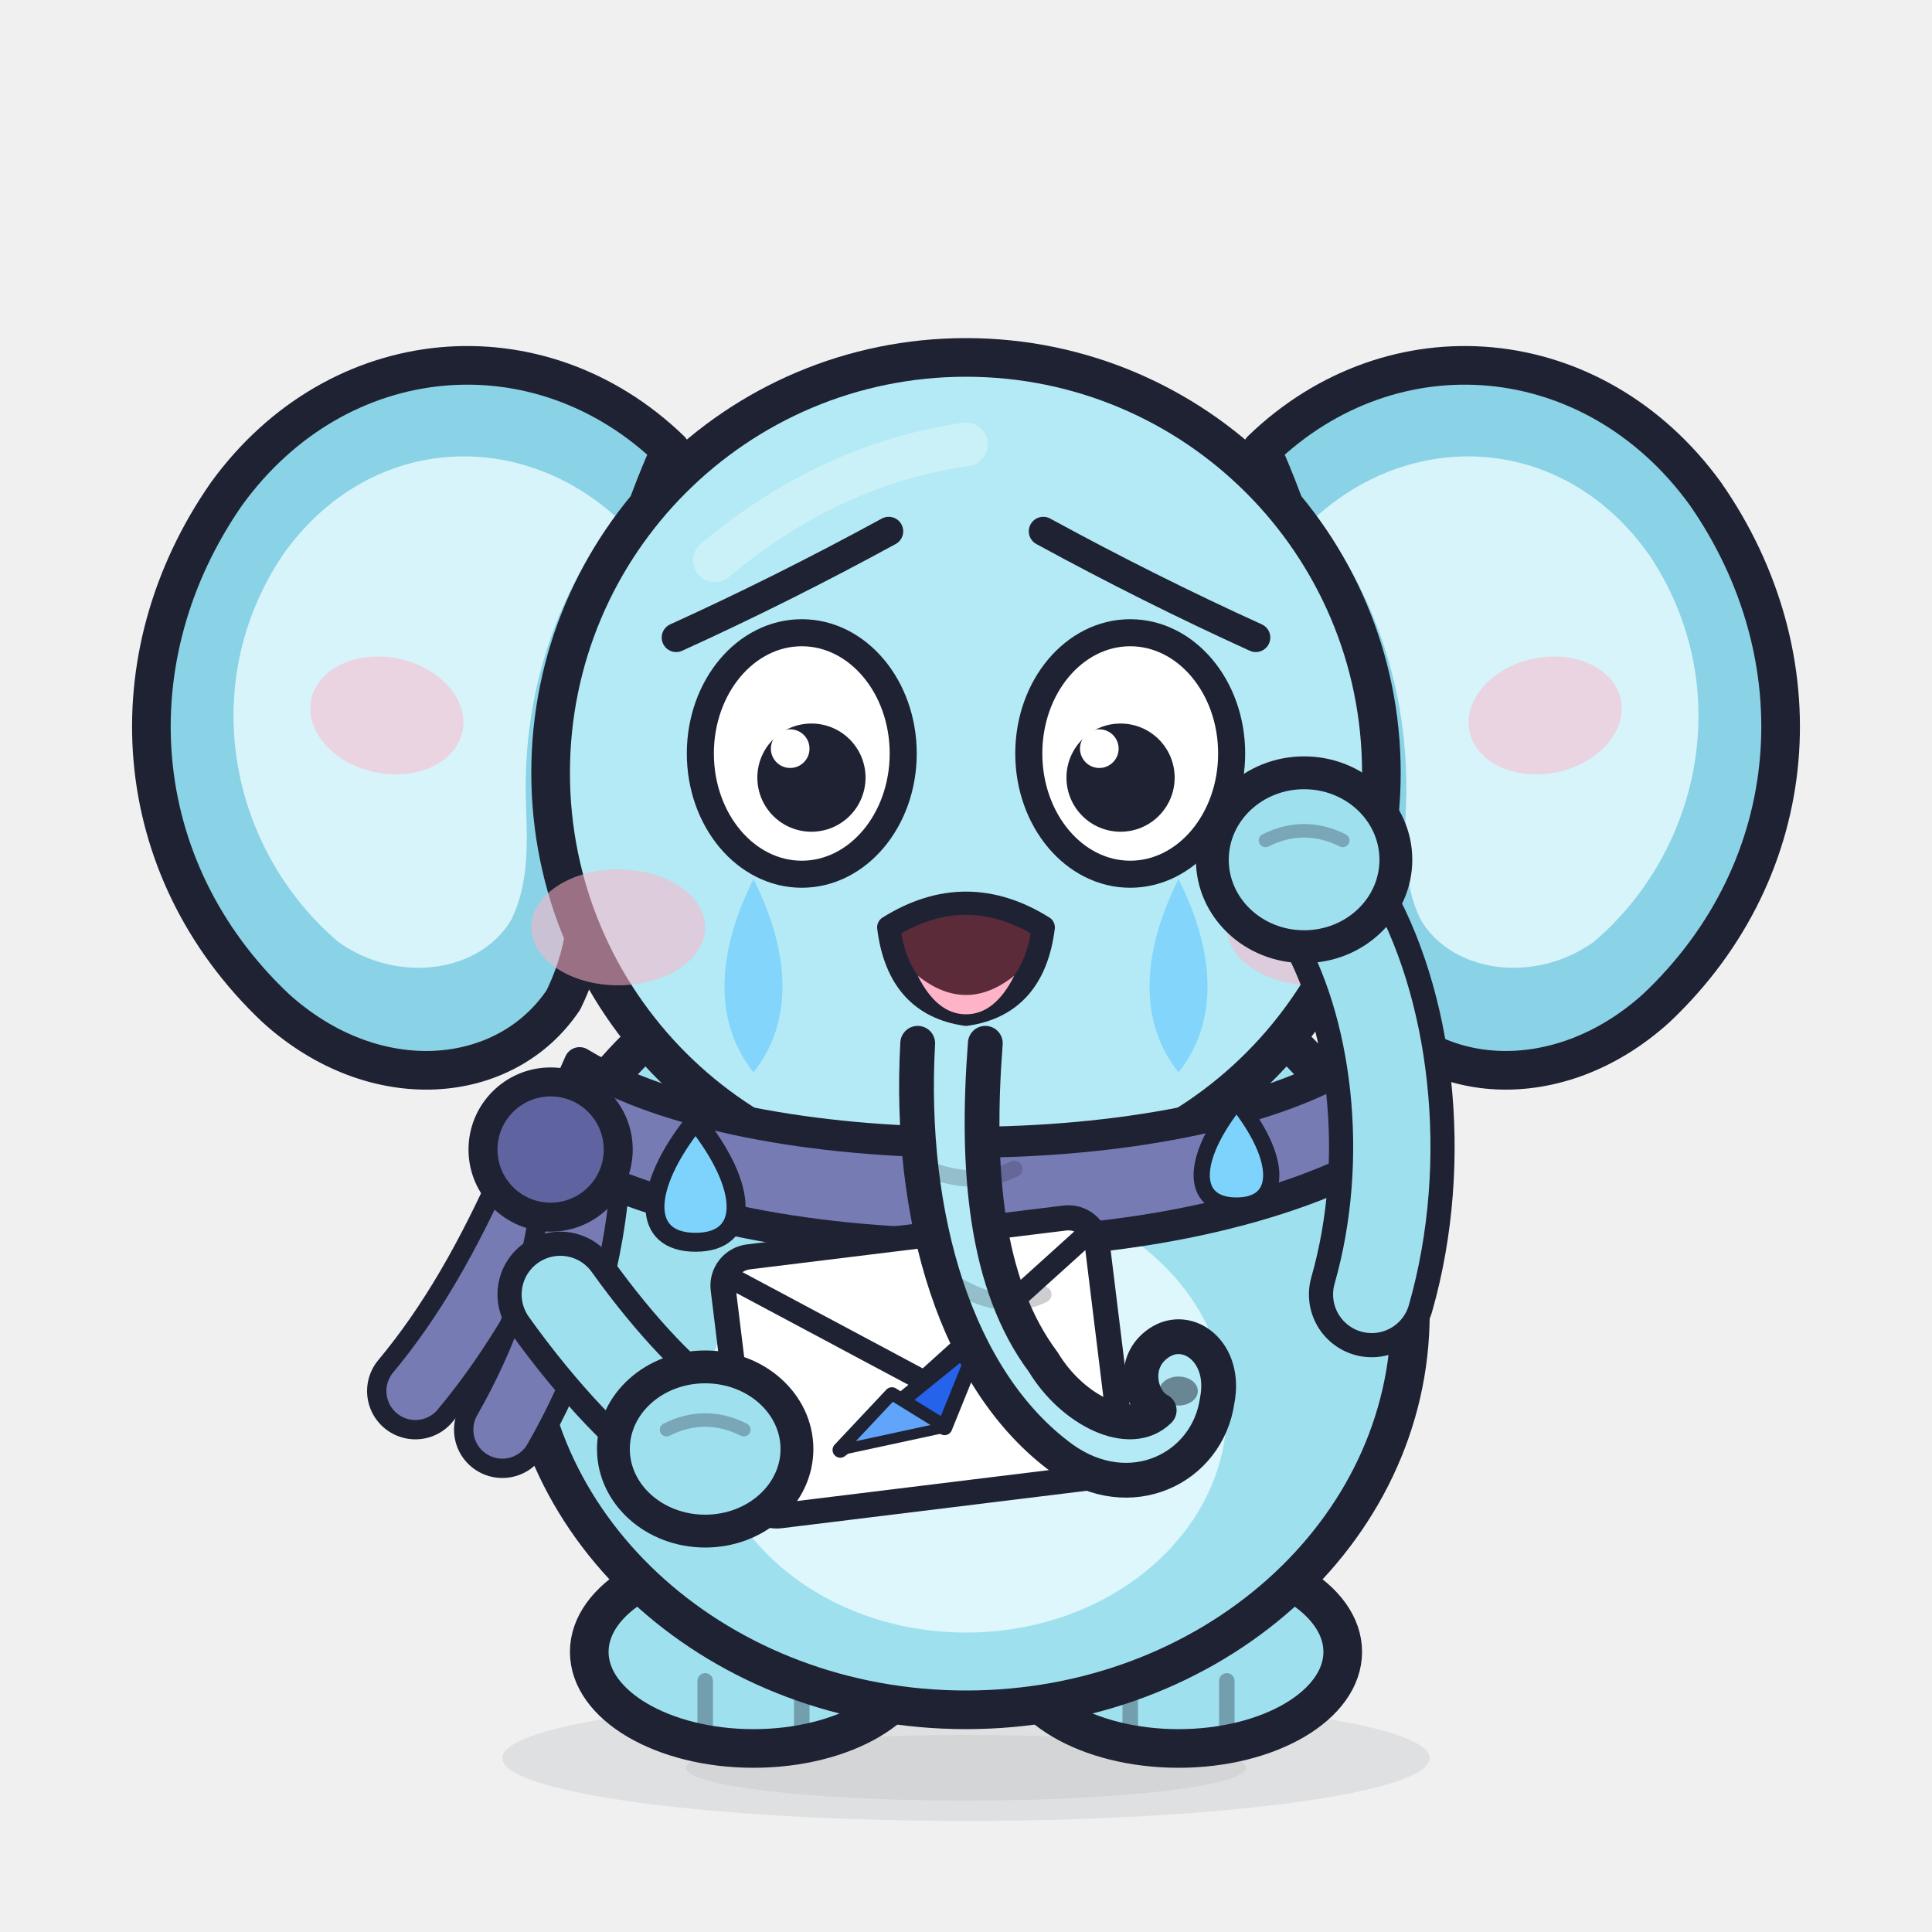
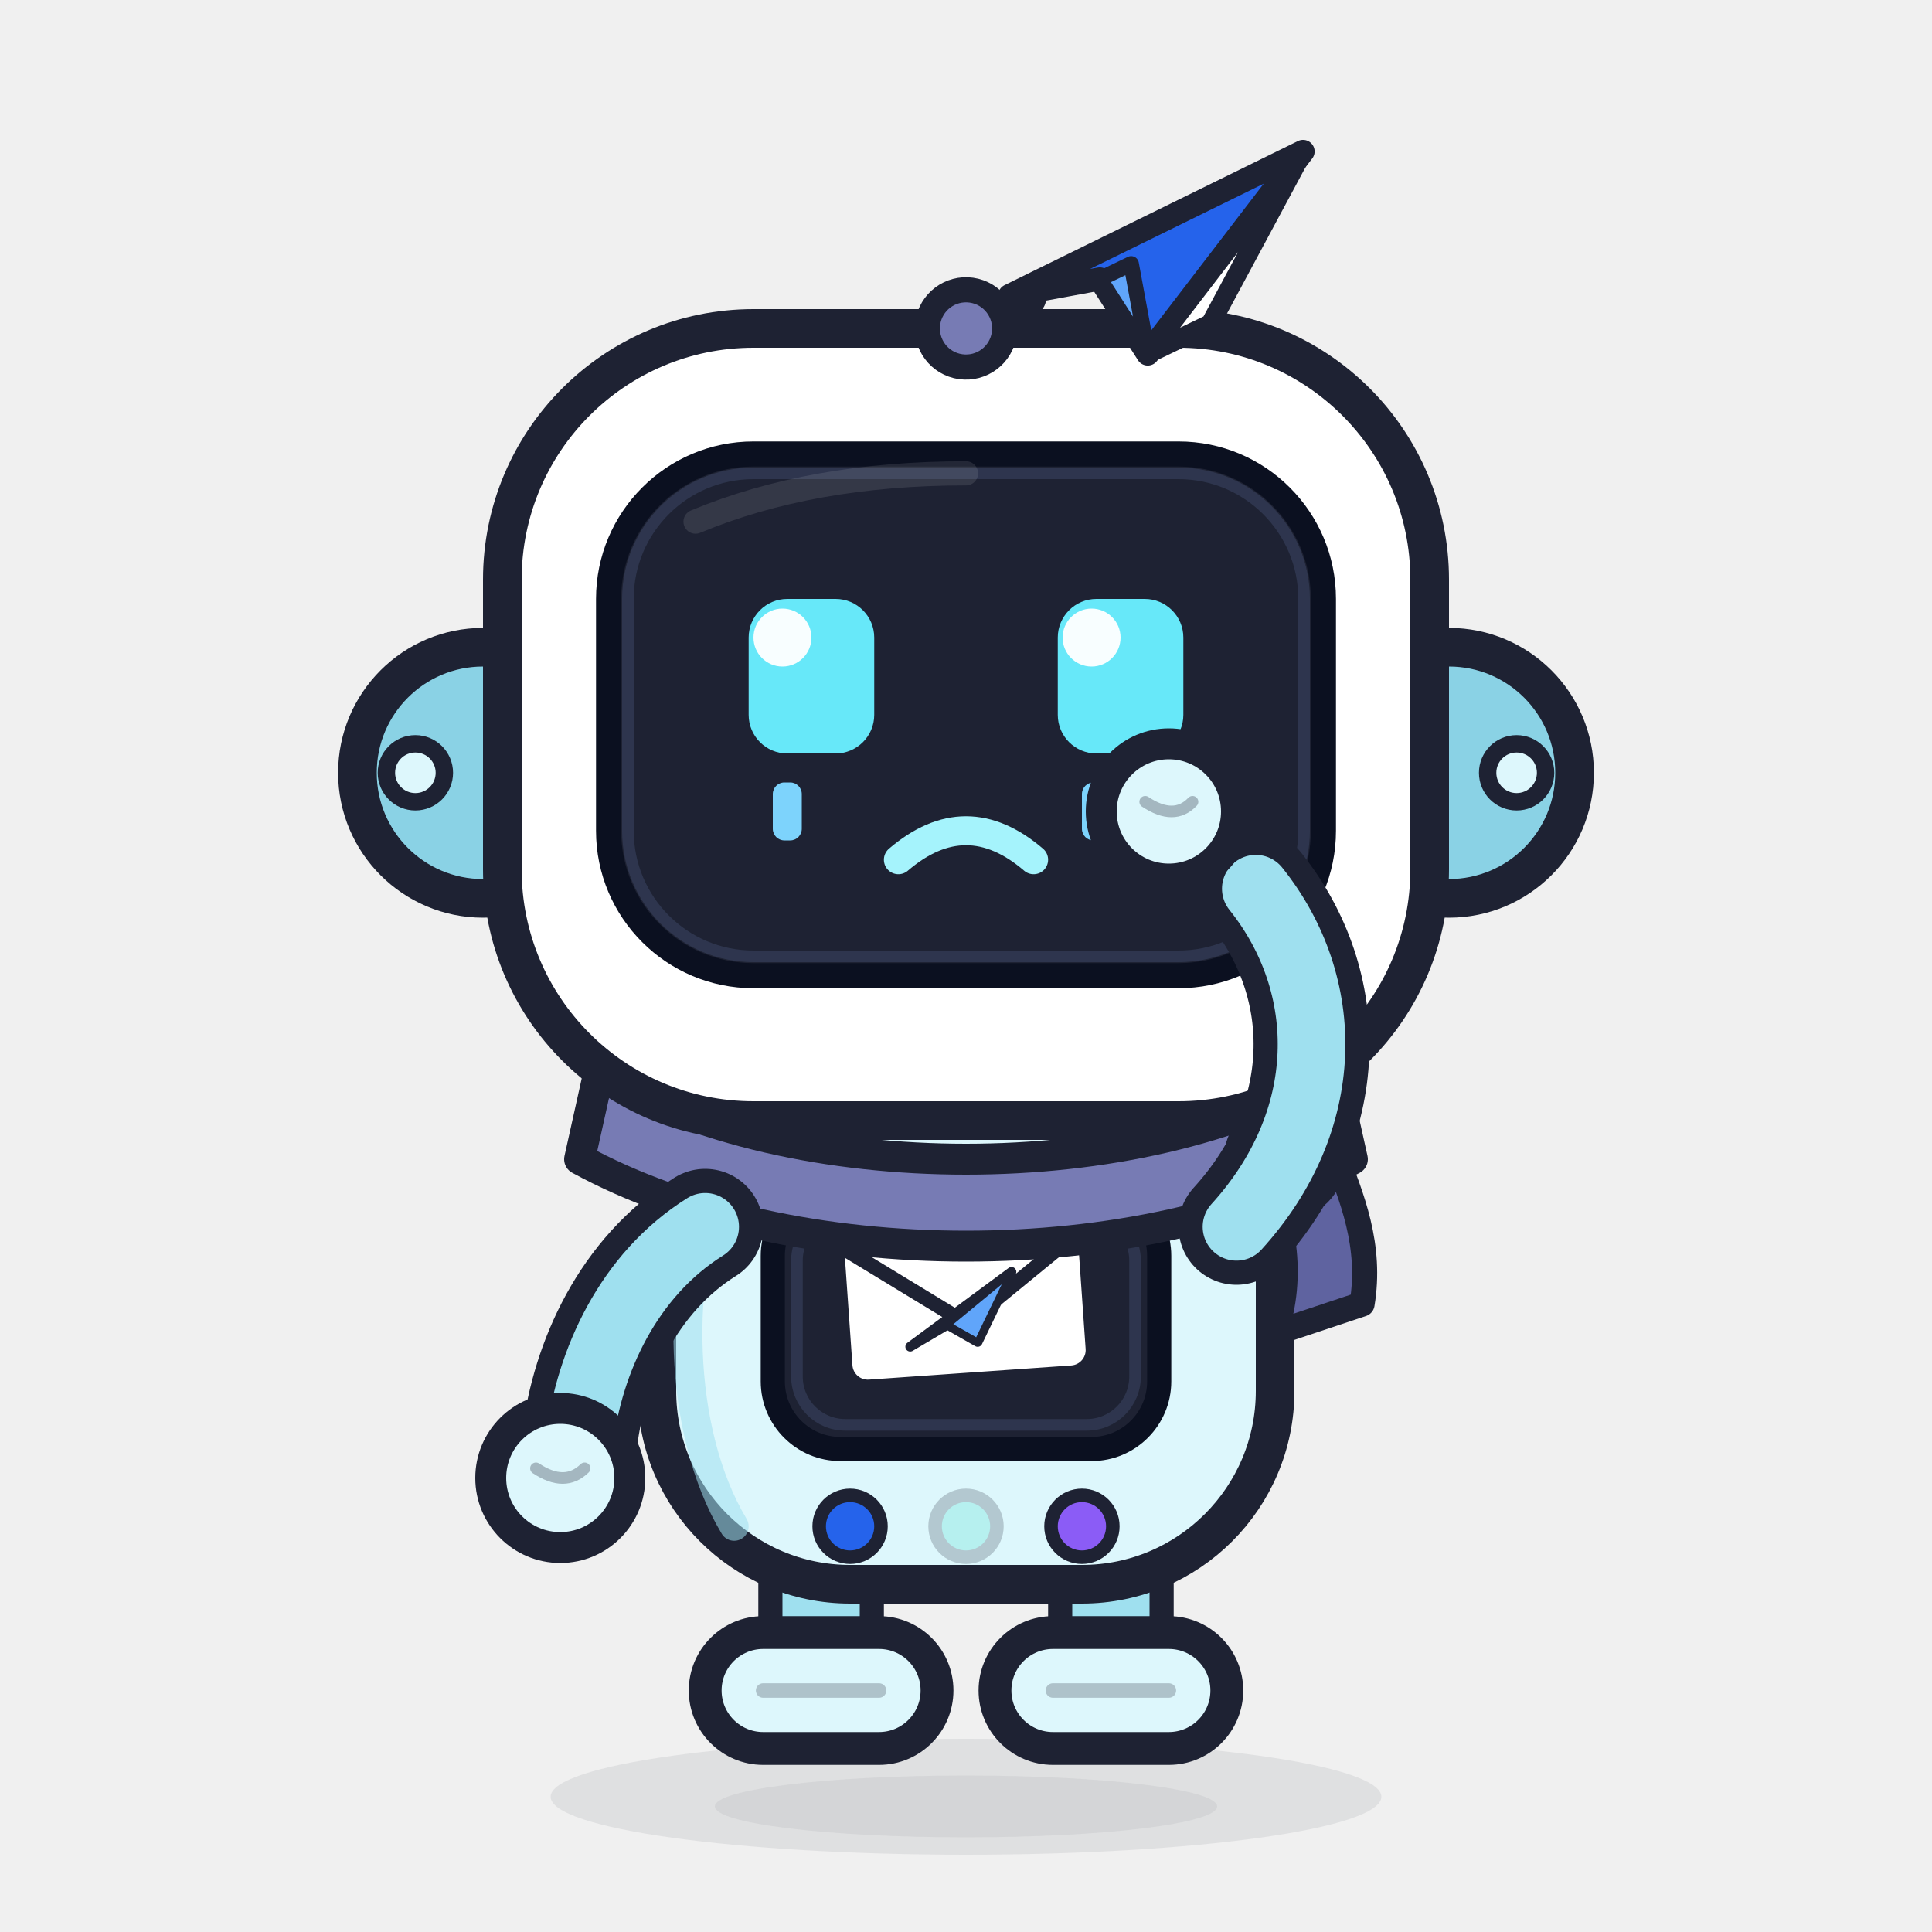
<svg xmlns="http://www.w3.org/2000/svg" width="88" height="88" viewBox="0 0 200 200" role="img" aria-labelledby="petTitle petDesc">
  <g stroke-linecap="round" stroke-linejoin="round">
-     <ellipse cx="100" cy="182" rx="48" ry="6.5" fill="#1E2233" opacity=".08" />
-     <ellipse cx="100" cy="183" rx="29" ry="3.4" fill="#1E2233" opacity=".06" />
-     <g fill="#9FE0EF" stroke="#1E2233" stroke-width="4">
-       <ellipse cx="78" cy="171" rx="17" ry="10" />
-       <ellipse cx="122" cy="171" rx="17" ry="10" />
+     <ellipse cx="100" cy="186" rx="43" ry="6" fill="#1E2233" opacity=".08" />
+     <ellipse cx="100" cy="187" rx="26" ry="3.2" fill="#1E2233" opacity=".06" />
+     <g>
+       <path d="M85 158 L85 172" fill="none" stroke="#1E2233" stroke-width="13" />
+       <path d="M85 158 L85 172" fill="none" stroke="#9FE0EF" stroke-width="8" />
+       <path d="M115 158 L115 172" fill="none" stroke="#1E2233" stroke-width="13" />
+       <path d="M115 158 L115 172" fill="none" stroke="#9FE0EF" stroke-width="8" />
+       <rect x="73" y="169" width="24" height="12" rx="6" fill="#DDF7FC" stroke="#1E2233" stroke-width="3.4" />
+       <rect x="103" y="169" width="24" height="12" rx="6" fill="#DDF7FC" stroke="#1E2233" stroke-width="3.4" />
+       <path d="M79 175 H91" fill="none" stroke="#1E2233" stroke-width="1.5" opacity=".25" />
+       <path d="M109 175 H121" fill="none" stroke="#1E2233" stroke-width="1.5" opacity=".25" />
    </g>
-     <g fill="none" stroke="#1E2233" stroke-width="1.6" opacity=".35">
-       <path d="M73 174v5" />
-       <path d="M83 174v5" />
-       <path d="M117 174v5" />
-       <path d="M127 174v5" />
-     </g>
-     <ellipse cx="100" cy="136" rx="46" ry="41" fill="#9FE0EF" stroke="#1E2233" stroke-width="4" />
-     <ellipse cx="100" cy="146" rx="27" ry="23" fill="#DDF7FC" />
-     <g transform="rotate(12 64 72)">
-       <path d="M64 46 C48 36 28 42 20 60 C12 79 18 100 36 111 C48 118 61 114 65 104 C66 100 66 96 65 92 C61 77 61 60 64 46 Z" fill="#8AD2E5" stroke="#1E2233" stroke-width="4" />
-       <path d="M60 54 C48 47 33 51 27 65 C21 80 28 96 41 103 C48 106 56 103 58 97 C59 93 58 89 57 85 C54 73 56 62 60 54 Z" fill="#D6F4FA" />
-       <ellipse cx="41" cy="79" rx="8" ry="6" fill="#FFB3C7" opacity=".5" />
-     </g>
-     <g transform="rotate(-12 136 72)">
-       <path d="M136 46 C152 36 172 42 180 60 C188 79 182 100 164 111 C152 118 139 114 135 104 C134 100 134 96 135 92 C139 77 139 60 136 46 Z" fill="#8AD2E5" stroke="#1E2233" stroke-width="4" />
-       <path d="M140 54 C152 47 167 51 173 65 C179 80 172 96 159 103 C152 106 144 103 142 97 C141 93 142 89 143 85 C146 73 144 62 140 54 Z" fill="#D6F4FA" />
-       <ellipse cx="159" cy="79" rx="8" ry="6" fill="#FFB3C7" opacity=".5" />
-     </g>
-     <circle cx="100" cy="80" r="43" fill="#B3EAF5" stroke="#1E2233" stroke-width="4" />
-     <path d="M74 58 Q86 48 100 46" fill="none" stroke="#FFFFFF" stroke-width="4.5" opacity=".32" />
-     <ellipse cx="64" cy="96" rx="9" ry="6" fill="#FFB3C7" opacity=".55" />
-     <ellipse cx="136" cy="96" rx="9" ry="6" fill="#FFB3C7" opacity=".55" />
+     <rect x="68" y="110" width="64" height="54" rx="20" fill="#DDF7FC" stroke="#1E2233" stroke-width="4" />
+     <path d="M74 122 C70 132 70 148 76 158" fill="none" stroke="#9FE0EF" stroke-width="3" opacity=".55" />
    <g>
-       <ellipse cx="83" cy="78" rx="10.5" ry="12.5" fill="#FFFFFF" stroke="#1E2233" stroke-width="2.8" />
-       <ellipse cx="117" cy="78" rx="10.5" ry="12.5" fill="#FFFFFF" stroke="#1E2233" stroke-width="2.8" />
-       <circle cx="84" cy="80.5" r="5.6" fill="#1E2233" />
-       <circle cx="116" cy="80.5" r="5.6" fill="#1E2233" />
-       <circle cx="81.8" cy="77.5" r="2" fill="#FFFFFF" />
-       <circle cx="113.8" cy="77.5" r="2" fill="#FFFFFF" />
-     </g>
-     <g fill="none" stroke="#1E2233" stroke-width="3">
-       <path d="M70 66 Q81 61 92 55" />
-       <path d="M108 55 Q119 61 130 66" />
+       <rect x="80" y="123" width="40" height="27" rx="7" fill="#1E2233" stroke="#0B1020" stroke-width="2.5" />
+       <rect x="82.5" y="125.5" width="35" height="22" rx="5" fill="none" stroke="#3B4664" stroke-width="1.2" opacity=".55" />
+       <g transform="rotate(-4 100 136)">
+         <rect x="87" y="127" width="26" height="16" rx="2.5" fill="#FFFFFF" stroke="#1E2233" stroke-width="1.8" />
+         <path d="M88 128.5 L100 137 L112 128.5" fill="none" stroke="#1E2233" stroke-width="1.5" />
+         <path d="M94 139 L105 132 L101 139 L98 137 Z" fill="#2563EB" stroke="#1E2233" stroke-width="1" />
+         <path d="M98 137 L105 132 L101 139 Z" fill="#60A5FA" stroke="#1E2233" stroke-width=".7" />
+       </g>
+       <circle cx="88" cy="158" r="3.2" fill="#2563EB" opacity="1" stroke="#1E2233" stroke-width="1.4" />
+       <circle cx="100" cy="158" r="3.2" fill="#2DD4BF" opacity=".22" stroke="#1E2233" stroke-width="1.4" />
+       <circle cx="112" cy="158" r="3.2" fill="#8B5CF6" opacity="1" stroke="#1E2233" stroke-width="1.4" />
    </g>
    <g>
-       <path d="M92 96 Q100 91 108 96 Q107 104 100 105 Q93 104 92 96 Z" fill="#5B2B3A" stroke="#1E2233" stroke-width="2.4" />
-       <path d="M95 101 Q100 105 105 101 Q103 105 100 105 Q97 105 95 101 Z" fill="#FFB3C7" />
+       <path d="M62 111 C82 123 118 123 138 111 L140 120 C118 132 82 132 60 120 Z" fill="#777BB4" stroke="#1E2233" stroke-width="3.2" />
+       <path d="M130 120 C133 126 134 132 132 138 L141 135 C142 129 140 124 138 119 Z" fill="#5F63A0" stroke="#1E2233" stroke-width="2.6" />
+       <circle cx="133" cy="120" r="5" fill="#5F63A0" stroke="#1E2233" stroke-width="2.6" />
    </g>
    <g>
-       <path d="M56 122 C52 131 48 138 43 144" fill="none" stroke="#1E2233" stroke-width="10" />
-       <path d="M56 122 C52 131 48 138 43 144" fill="none" stroke="#777BB4" stroke-width="6" />
-       <path d="M60 124 C59 133 56 141 52 148" fill="none" stroke="#1E2233" stroke-width="10" />
-       <path d="M60 124 C59 133 56 141 52 148" fill="none" stroke="#777BB4" stroke-width="6" />
-       <path d="M60 110 C78 121 122 121 140 110 L144 119 C122 132 78 132 56 119 Z" fill="#777BB4" stroke="#1E2233" stroke-width="3.2" />
-       <circle cx="57" cy="119" r="7" fill="#5F63A0" stroke="#1E2233" stroke-width="3" />
+       <circle cx="50" cy="80" r="13" fill="#8AD2E5" stroke="#1E2233" stroke-width="4" />
+       <circle cx="150" cy="80" r="13" fill="#8AD2E5" stroke="#1E2233" stroke-width="4" />
+       <circle cx="43" cy="80" r="3" fill="#DDF7FC" stroke="#1E2233" stroke-width="1.8" />
+       <circle cx="157" cy="80" r="3" fill="#DDF7FC" stroke="#1E2233" stroke-width="1.8" />
+       <rect x="52" y="34" width="96" height="82" rx="26" fill="#FFFFFF" stroke="#1E2233" stroke-width="4" />
+       <rect x="63" y="47" width="74" height="54" rx="15" fill="#1E2233" stroke="#0B1020" stroke-width="2.6" />
+       <rect x="65" y="49" width="70" height="50" rx="13" fill="none" stroke="#3B4664" stroke-width="1.2" opacity=".55" />
+       <path d="M72 54 Q84 49 100 49" fill="none" stroke="#FFFFFF" stroke-width="2.5" opacity=".1" />
    </g>
-     <g transform="rotate(-7 95.5 141.5)">
-       <rect x="76" y="128" width="39" height="27" rx="3" fill="#FFFFFF" stroke="#1E2233" stroke-width="2.6" />
-       <path d="M77 130 L95.5 143 L114 130" fill="none" stroke="#1E2233" stroke-width="2.2" />
-       <path d="M86 149 L102 139 L97 148 L92 144 Z" fill="#2563EB" stroke="#1E2233" stroke-width="1.6" />
-       <path d="M86 149 L92 144 L97 148 Z" fill="#60A5FA" stroke="#1E2233" stroke-width="1.1" />
+     <g>
+       <rect x="77.5" y="62" width="13" height="16" rx="4" fill="#67E8F9" />
+       <rect x="109.5" y="62" width="13" height="16" rx="4" fill="#67E8F9" />
+       <circle cx="81" cy="66" r="3" fill="#FFFFFF" opacity=".95" />
+       <circle cx="113" cy="66" r="3" fill="#FFFFFF" opacity=".95" />
+       <rect x="80" y="81" width="3" height="6" rx="1.2" fill="#7DD3FC" />
+       <rect x="112" y="81" width="3" height="6" rx="1.2" fill="#7DD3FC" />
+       <path d="M93 89 Q100 83 107 89" fill="none" stroke="#A5F3FC" stroke-width="3" />
    </g>
-     <path d="M58 134 C63 141 68 146 71 148" fill="none" stroke="#1E2233" stroke-width="13" />
-     <path d="M58 134 C63 141 68 146 71 148" fill="none" stroke="#9FE0EF" stroke-width="8" />
-     <ellipse cx="73" cy="150" rx="9.5" ry="8.5" fill="#9FE0EF" stroke="#1E2233" stroke-width="3.4" />
-     <path d="M69 148 q4 -2 8 0" fill="none" stroke="#1E2233" stroke-width="1.4" opacity=".3" />
-     <path d="M95 108 C94 126 99 143 110 151 C117 156 125 152 126 145 C127 140 123 137 120 139 C117 141 118 145 120 146 C117 149 111 146 108 141 C102 133 101 121 102 108" fill="#B3EAF5" />
-     <path d="M95 108 C94 126 99 143 110 151 C117 156 125 152 126 145 C127 140 123 137 120 139 C117 141 118 145 120 146 C117 149 111 146 108 141 C102 133 101 121 102 108" fill="none" stroke="#1E2233" stroke-width="3.6" />
-     <ellipse cx="122" cy="144" rx="2" ry="1.5" fill="#1E2233" opacity=".5" />
-     <path d="M96 121 Q101 123 105 121" fill="none" stroke="#1E2233" stroke-width="1.7" opacity=".22" />
-     <path d="M99 133 Q104 136 108 134" fill="none" stroke="#1E2233" stroke-width="1.7" opacity=".22" />
-     <path d="M142 134 C146 120 144 104 138 94" fill="none" stroke="#1E2233" stroke-width="13" />
-     <path d="M142 134 C146 120 144 104 138 94" fill="none" stroke="#9FE0EF" stroke-width="8" />
-     <ellipse cx="135" cy="89" rx="9.5" ry="9" fill="#9FE0EF" stroke="#1E2233" stroke-width="3.4" />
-     <path d="M131 87 q4 -2 8 0" fill="none" stroke="#1E2233" stroke-width="1.4" opacity=".3" />
-     <g>
-       <path d="M78 91 C74 99 74 106 78 111 C82 106 82 99 78 91 Z" fill="#7DD3FC" opacity=".9" />
-       <path d="M122 91 C118 99 118 106 122 111 C126 106 126 99 122 91 Z" fill="#7DD3FC" opacity=".9" />
-       <path transform="translate(72 116) scale(1.4)" d="M0 0 C-4 5 -4 9 0 9 C4 9 4 5 0 0 Z" fill="#7DD3FC" stroke="#1E2233" stroke-width="1.4" />
-       <path transform="translate(128 114) scale(1.2)" d="M0 0 C-4 5 -4 9 0 9 C4 9 4 5 0 0 Z" fill="#7DD3FC" stroke="#1E2233" stroke-width="1.4" />
+     <path d="M73 127 C65 132 61 141 60 149" fill="none" stroke="#1E2233" stroke-width="12" />
+     <path d="M73 127 C65 132 61 141 60 149" fill="none" stroke="#9FE0EF" stroke-width="7" />
+     <circle cx="58" cy="153" r="7.2" fill="#DDF7FC" stroke="#1E2233" stroke-width="3.2" />
+     <path d="M55.48 152 q3 2 5.04 0" fill="none" stroke="#1E2233" stroke-width="1.2" opacity=".3" />
+     <path d="M128 127 C138 116 138 102 130 92" fill="none" stroke="#1E2233" stroke-width="12" />
+     <path d="M128 127 C138 116 138 102 130 92" fill="none" stroke="#9FE0EF" stroke-width="7" />
+     <circle cx="121" cy="84" r="7" fill="#DDF7FC" stroke="#1E2233" stroke-width="3.2" />
+     <path d="M118.55 83 q3 2 4.9 0" fill="none" stroke="#1E2233" stroke-width="1.2" opacity=".3" />
+     <g transform="rotate(8 100 34)">
+       <path d="M100 34 L106 30" fill="none" stroke="#1E2233" stroke-width="3.6" />
+       <circle cx="100" cy="34" r="4" fill="#777BB4" stroke="#1E2233" stroke-width="2.6" />
+       <g transform="translate(0 5)">
+         <path d="M104 25 L132 6 L119 29 L113 22 Z" fill="#2563EB" stroke="#1E2233" stroke-width="2.4" />
+         <path d="M119 29 L132 6 L125 25 Z" fill="#FFFFFF" stroke="#1E2233" stroke-width="2" />
+         <path d="M113 22 L119 29 L116 20 Z" fill="#60A5FA" stroke="#1E2233" stroke-width="1.6" />
+       </g>
    </g>
  </g>
</svg>
